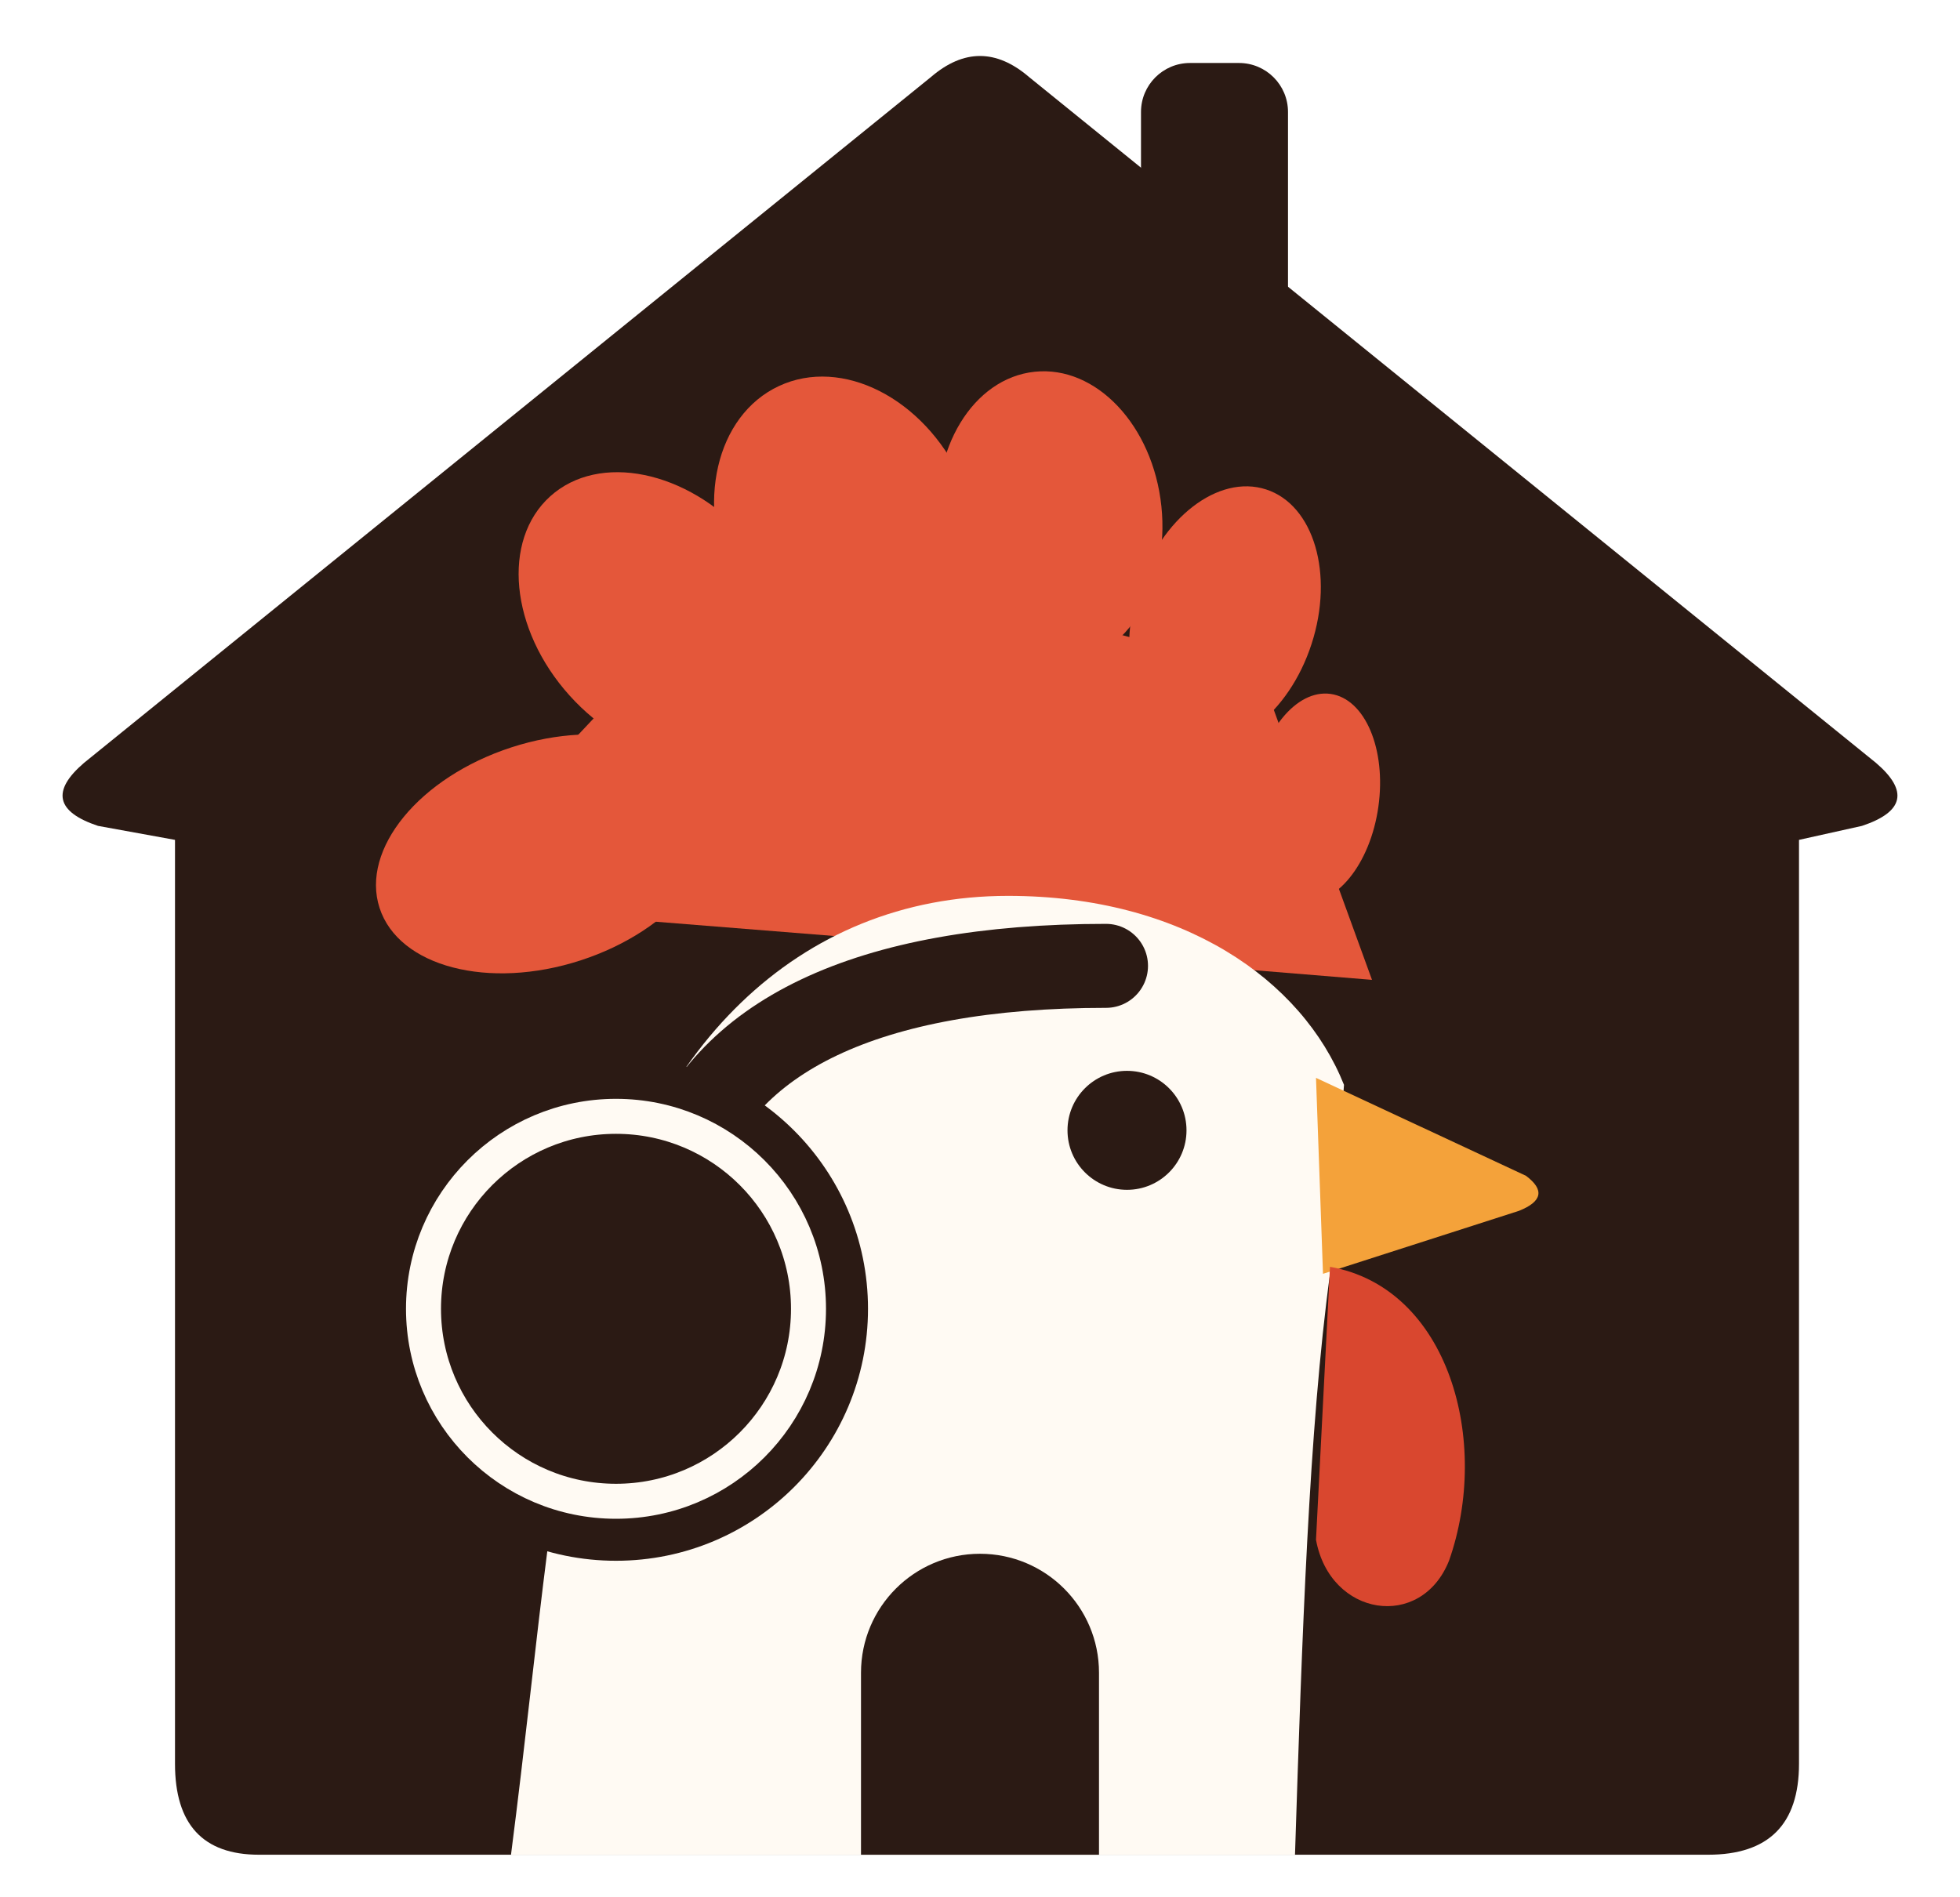
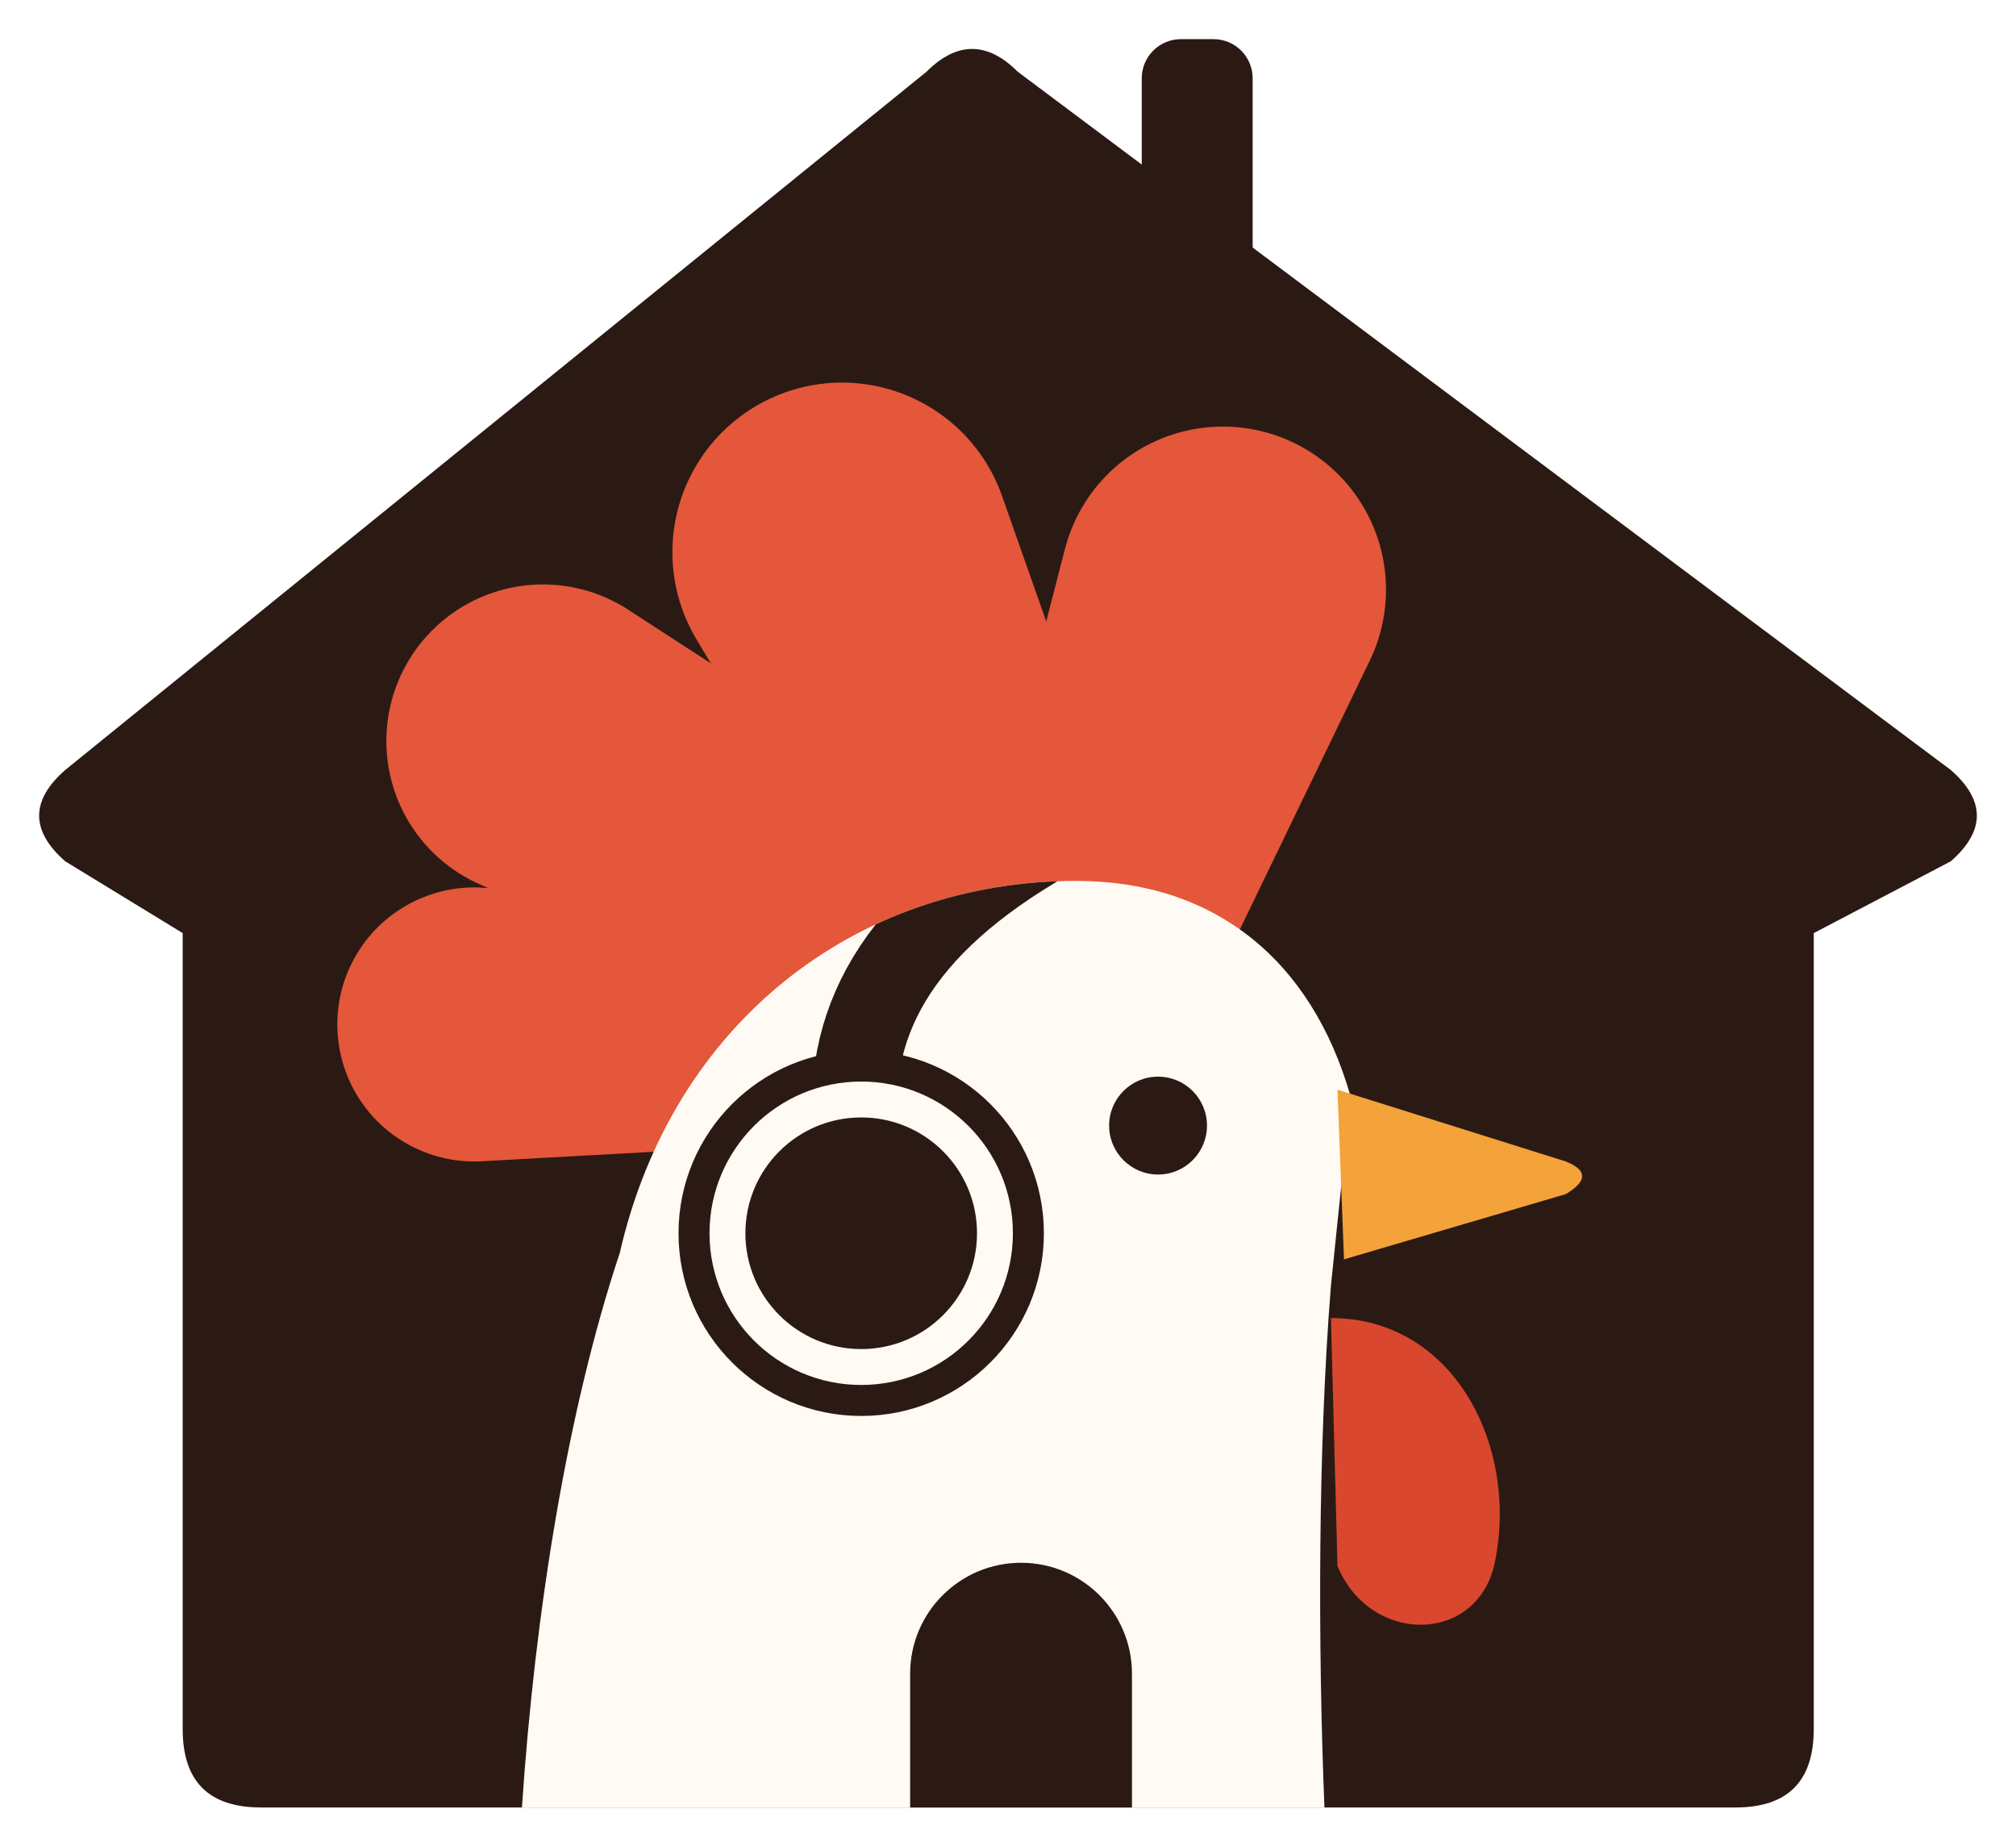
- <svg xmlns="http://www.w3.org/2000/svg" viewBox="30 62 560 542">
+ <svg xmlns="http://www.w3.org/2000/svg" viewBox="0 36 618 562">
  <g fill="#2B1A14">
-     <rect x="356" y="80" width="42" height="110" rx="14" />
+     <rect x="350" y="48" width="34" height="120" rx="12" />
  </g>
-   <path d="M296 84 Q310 72 324 84 L566 280 Q580 292 562 298 L544 302 V566 Q544 592 518 592 H104 Q80 592 80 566 V302 L58 298 Q40 292 54 280 Z" fill="#2B1A14" />
+   <path d="M284 58 Q298 44 312 58 L598 272 Q614 286 598 300 L556 322 V566 Q556 590 532 590 H80 Q56 590 56 566 V322 L20 300 Q4 286 20 272 Z" fill="#2B1A14" />
  <g fill="#E4573A">
-     <ellipse cx="218" cy="238" rx="34" ry="46" transform="rotate(-42 218 238)" />
-     <ellipse cx="272" cy="214" rx="36" ry="46" transform="rotate(-25 272 214)" />
-     <ellipse cx="330" cy="210" rx="32" ry="42" transform="rotate(-6 330 210)" />
-     <ellipse cx="380" cy="238" rx="26" ry="38" transform="rotate(18 380 238)" />
-     <ellipse cx="406" cy="290" rx="18" ry="30" transform="rotate(8 406 290)" />
-     <ellipse cx="186" cy="306" rx="50" ry="32" transform="rotate(-18 186 306)" />
-     <path d="M150 320 L214 252 L300 230 L390 254 L422 342 L300 332 Z" />
+     <path d="M358.4 365.7 L419.8 238.7 A50 50 0 1 0 326.4 204.5 L291.1 341.0 A36 36 0 0 0 358.4 365.7 Z" />
+     <path d="M360.0 338.1 L307.1 187.8 A52 52 0 1 0 213.4 231.8 L295.1 368.5 A36 36 0 0 0 360.0 338.1 Z" />
+     <path d="M344.5 321.5 L192.3 222.7 A48 48 0 1 0 146.5 306.8 L312.1 381.0 A34 34 0 0 0 344.5 321.5 Z" />
+     <path d="M327.8 318.0 L148.3 308.1 A42 42 0 1 0 148.3 391.9 L327.8 382.0 A32 32 0 0 0 327.8 318.0 Z" />
  </g>
-   <path d="M176 592 C 184 530 188 474 200 430 C 214 362 258 318 318 318 C 368 318 402 342 414 372 L 410 426 C 404 470 402 530 400 592 Z" fill="#FFFAF3" />
-   <path d="M224 396 C 236 358 278 338 346 338" fill="none" stroke="#2B1A14" stroke-width="24" stroke-linecap="round" />
-   <circle cx="206" cy="436" r="72" fill="#2B1A14" />
-   <circle cx="206" cy="436" r="55" fill="none" stroke="#FFFAF3" stroke-width="10" />
-   <path d="M276 592 V540 A34 34 0 0 1 344 540 V592 Z" fill="#2B1A14" />
+   <path d="M160 590 C 164 530 174 468 190 420 C 206 350 262 306 330 306 C 372 306 402 330 414 372 L 408 430 C 404 480 404 540 406 590 Z" fill="#FFFAF3" />
+   <clipPath id="band1">
+     <path d="M160 590 C 164 530 174 468 190 420 C 206 350 262 306 330 306 C 372 306 402 330 414 372 L 408 430 C 404 480 404 540 406 590 Z" />
+   </clipPath>
+   <path d="M262 380 C 260 344 280 314 330 288" fill="none" stroke="#2B1A14" stroke-width="26" clip-path="url(#band1)" />
+   <circle cx="264" cy="414" r="56" fill="#2B1A14" />
+   <circle cx="264" cy="414" r="41" fill="none" stroke="#FFFAF3" stroke-width="11" />
+   <path d="M279 590 V549 A34 34 0 0 1 347 549 V590 Z" fill="#2B1A14" />
  <g fill="#2B1A14">
-     <circle cx="352" cy="385" r="17" />
+     <circle cx="355" cy="381" r="15" />
  </g>
-   <path d="M406 370 L466 398 Q474 404 464 408 L408 426 Z" fill="#F4A23A" />
-   <path d="M410 424 C 444 430 456 474 444 508 C 436 528 410 524 406 502 Z" fill="#D9472F" />
+   <path d="M410 370 L480 392 Q490 396 480 402 L412 422 Z" fill="#F4A23A" />
+   <path d="M408 440 C 446 440 466 480 458 516 C 452 540 420 540 410 516 Z" fill="#D9472F" />
</svg>
